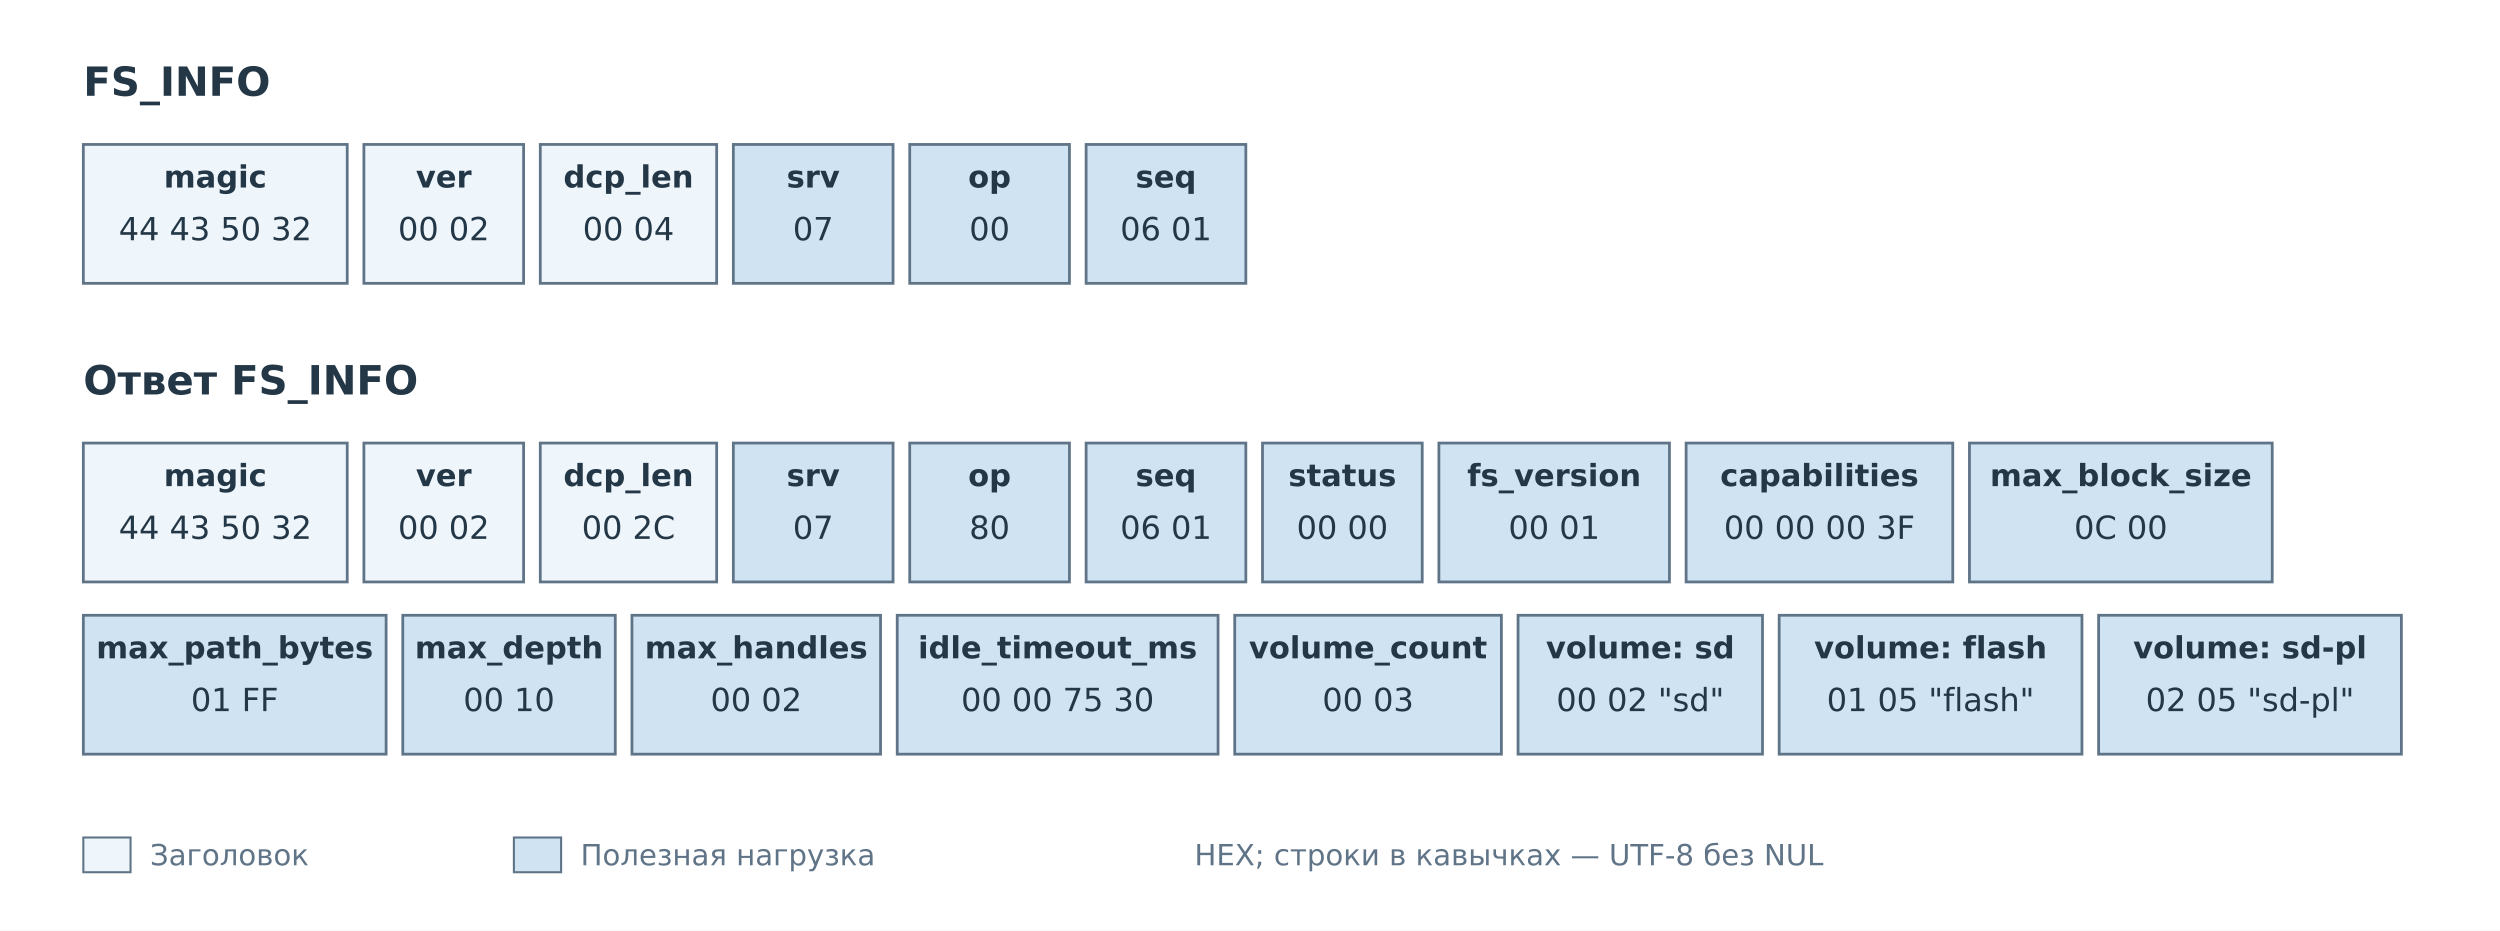
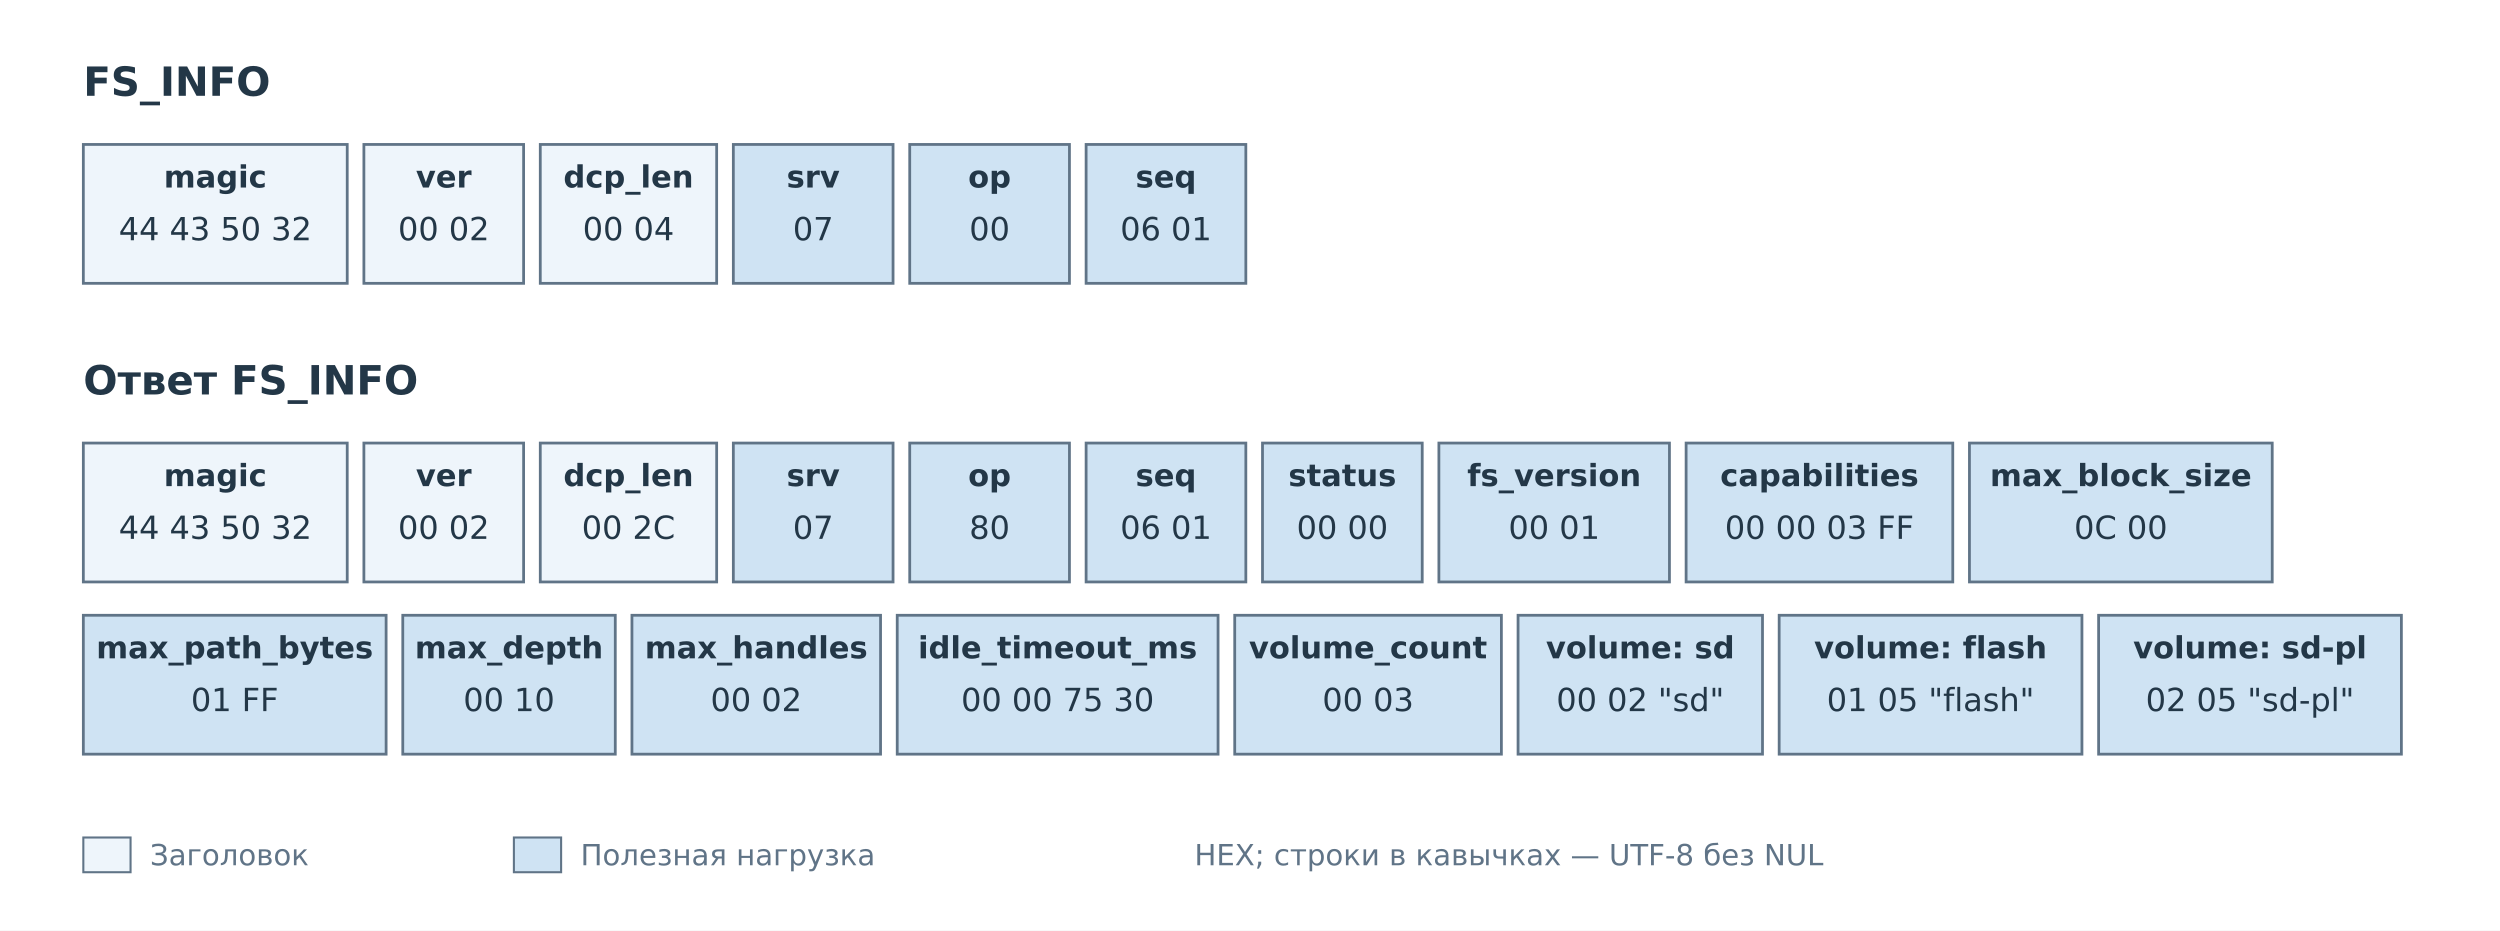
<svg xmlns="http://www.w3.org/2000/svg" width="1800" viewBox="0 1 1800 670" role="img" aria-labelledby="title desc" height="670">
  <defs>
    <style>
text { font-family: "DejaVu Sans", sans-serif; fill: #233747; }
a { cursor: pointer; } a:hover text { text-decoration: underline; }
g:target &gt; rect { stroke-width: 5; }
.edge-label { paint-order: stroke; stroke: white; stroke-width: 8; stroke-linejoin: round; }
</style>
    <marker id="call-arrow" viewBox="0 0 10 10" refX="10" refY="5" markerWidth="12" markerHeight="12" markerUnits="userSpaceOnUse" orient="auto-start-reverse">
      <path d="M0 0 L10 5 L0 10 Z" fill="#788794" />
    </marker>
    <marker id="call-source" viewBox="0 0 4 4" refX="2" refY="2" markerWidth="6" markerHeight="6" markerUnits="userSpaceOnUse">
      <circle cx="2" cy="2" r="2" fill="#788794" />
    </marker>
    <marker id="mmio-arrow" viewBox="0 0 10 10" refX="10" refY="5" markerWidth="12" markerHeight="12" markerUnits="userSpaceOnUse" orient="auto-start-reverse">
      <path d="M0 0 L10 5 L0 10 Z" fill="#b56b1d" />
    </marker>
    <marker id="mmio-source" viewBox="0 0 4 4" refX="2" refY="2" markerWidth="6" markerHeight="6" markerUnits="userSpaceOnUse">
      <circle cx="2" cy="2" r="2" fill="#b56b1d" />
    </marker>
    <marker id="data-arrow" viewBox="0 0 10 10" refX="10" refY="5" markerWidth="12" markerHeight="12" markerUnits="userSpaceOnUse" orient="auto-start-reverse">
      <path d="M0 0 L10 5 L0 10 Z" fill="#3f75ad" />
    </marker>
    <marker id="data-source" viewBox="0 0 4 4" refX="2" refY="2" markerWidth="6" markerHeight="6" markerUnits="userSpaceOnUse">
      <circle cx="2" cy="2" r="2" fill="#3f75ad" />
    </marker>
    <marker id="irq-arrow" viewBox="0 0 10 10" refX="10" refY="5" markerWidth="12" markerHeight="12" markerUnits="userSpaceOnUse" orient="auto-start-reverse">
      <path d="M0 0 L10 5 L0 10 Z" fill="#c65b4e" />
    </marker>
    <marker id="irq-source" viewBox="0 0 4 4" refX="2" refY="2" markerWidth="6" markerHeight="6" markerUnits="userSpaceOnUse">
      <circle cx="2" cy="2" r="2" fill="#c65b4e" />
    </marker>
    <marker id="clock-arrow" viewBox="0 0 10 10" refX="10" refY="5" markerWidth="12" markerHeight="12" markerUnits="userSpaceOnUse" orient="auto-start-reverse">
      <path d="M0 0 L10 5 L0 10 Z" fill="#788794" />
    </marker>
    <marker id="clock-source" viewBox="0 0 4 4" refX="2" refY="2" markerWidth="6" markerHeight="6" markerUnits="userSpaceOnUse">
-       <circle cx="2" cy="2" r="2" fill="#788794" />
-     </marker>
-     <marker id="build-arrow" viewBox="0 0 10 10" refX="10" refY="5" markerWidth="12" markerHeight="12" markerUnits="userSpaceOnUse" orient="auto-start-reverse">
-       <path d="M0 0 L10 5 L0 10 Z" fill="#788794" />
-     </marker>
-     <marker id="build-source" viewBox="0 0 4 4" refX="2" refY="2" markerWidth="6" markerHeight="6" markerUnits="userSpaceOnUse">
-       <circle cx="2" cy="2" r="2" fill="#788794" />
-     </marker>
-     <marker id="depends-arrow" viewBox="0 0 10 10" refX="10" refY="5" markerWidth="12" markerHeight="12" markerUnits="userSpaceOnUse" orient="auto-start-reverse">
-       <path d="M0 0 L10 5 L0 10 Z" fill="#788794" />
-     </marker>
-     <marker id="depends-source" viewBox="0 0 4 4" refX="2" refY="2" markerWidth="6" markerHeight="6" markerUnits="userSpaceOnUse">
      <circle cx="2" cy="2" r="2" fill="#788794" />
    </marker>
  </defs>
  <rect width="1800" height="671" fill="white" />
  <g id="backgrounds" />
  <g id="interactions" />
  <g id="components">
    <g id="frame-0-0" data-kind="packet-field">
      <rect x="60" y="105" width="190" height="100" fill="#eef5fb" stroke="#607487" stroke-width="2" />
      <text x="155.0" y="136.0" font-size="22" font-weight="700" text-anchor="middle" style="fill:#233747">magic</text>
      <text x="155.0" y="174" font-family="DejaVu Sans Mono, monospace" font-size="23" fill="#233747" text-anchor="middle">44 43 50 32</text>
    </g>
    <g id="frame-0-1" data-kind="packet-field">
      <rect x="262" y="105" width="115" height="100" fill="#eef5fb" stroke="#607487" stroke-width="2" />
      <text x="319.5" y="136.0" font-size="22" font-weight="700" text-anchor="middle" style="fill:#233747">ver</text>
      <text x="319.5" y="174" font-family="DejaVu Sans Mono, monospace" font-size="23" fill="#233747" text-anchor="middle">00 02</text>
    </g>
    <g id="frame-0-2" data-kind="packet-field">
      <rect x="389" y="105" width="127" height="100" fill="#eef5fb" stroke="#607487" stroke-width="2" />
      <text x="452.5" y="136.0" font-size="22" font-weight="700" text-anchor="middle" style="fill:#233747">dcp_len</text>
      <text x="452.5" y="174" font-family="DejaVu Sans Mono, monospace" font-size="23" fill="#233747" text-anchor="middle">00 04</text>
    </g>
    <g id="frame-0-3" data-kind="packet-field">
      <rect x="528" y="105" width="115" height="100" fill="#cfe3f3" stroke="#607487" stroke-width="2" />
      <text x="585.5" y="136.0" font-size="22" font-weight="700" text-anchor="middle" style="fill:#233747">srv</text>
      <text x="585.5" y="174" font-family="DejaVu Sans Mono, monospace" font-size="23" fill="#233747" text-anchor="middle">07</text>
    </g>
    <g id="frame-0-4" data-kind="packet-field">
      <rect x="655" y="105" width="115" height="100" fill="#cfe3f3" stroke="#607487" stroke-width="2" />
      <text x="712.5" y="136.0" font-size="22" font-weight="700" text-anchor="middle" style="fill:#233747">op</text>
      <text x="712.5" y="174" font-family="DejaVu Sans Mono, monospace" font-size="23" fill="#233747" text-anchor="middle">00</text>
    </g>
    <g id="frame-0-5" data-kind="packet-field">
      <rect x="782" y="105" width="115" height="100" fill="#cfe3f3" stroke="#607487" stroke-width="2" />
      <text x="839.5" y="136.0" font-size="22" font-weight="700" text-anchor="middle" style="fill:#233747">seq</text>
      <text x="839.5" y="174" font-family="DejaVu Sans Mono, monospace" font-size="23" fill="#233747" text-anchor="middle">06 01</text>
    </g>
    <g id="frame-1-0" data-kind="packet-field">
      <rect x="60" y="320" width="190" height="100" fill="#eef5fb" stroke="#607487" stroke-width="2" />
      <text x="155.0" y="351.0" font-size="22" font-weight="700" text-anchor="middle" style="fill:#233747">magic</text>
      <text x="155.0" y="389" font-family="DejaVu Sans Mono, monospace" font-size="23" fill="#233747" text-anchor="middle">44 43 50 32</text>
    </g>
    <g id="frame-1-1" data-kind="packet-field">
      <rect x="262" y="320" width="115" height="100" fill="#eef5fb" stroke="#607487" stroke-width="2" />
      <text x="319.5" y="351.0" font-size="22" font-weight="700" text-anchor="middle" style="fill:#233747">ver</text>
      <text x="319.5" y="389" font-family="DejaVu Sans Mono, monospace" font-size="23" fill="#233747" text-anchor="middle">00 02</text>
    </g>
    <g id="frame-1-2" data-kind="packet-field">
      <rect x="389" y="320" width="127" height="100" fill="#eef5fb" stroke="#607487" stroke-width="2" />
      <text x="452.5" y="351.0" font-size="22" font-weight="700" text-anchor="middle" style="fill:#233747">dcp_len</text>
      <text x="452.5" y="389" font-family="DejaVu Sans Mono, monospace" font-size="23" fill="#233747" text-anchor="middle">00 2C</text>
    </g>
    <g id="frame-1-3" data-kind="packet-field">
      <rect x="528" y="320" width="115" height="100" fill="#cfe3f3" stroke="#607487" stroke-width="2" />
      <text x="585.5" y="351.0" font-size="22" font-weight="700" text-anchor="middle" style="fill:#233747">srv</text>
      <text x="585.5" y="389" font-family="DejaVu Sans Mono, monospace" font-size="23" fill="#233747" text-anchor="middle">07</text>
    </g>
    <g id="frame-1-4" data-kind="packet-field">
      <rect x="655" y="320" width="115" height="100" fill="#cfe3f3" stroke="#607487" stroke-width="2" />
      <text x="712.5" y="351.0" font-size="22" font-weight="700" text-anchor="middle" style="fill:#233747">op</text>
      <text x="712.5" y="389" font-family="DejaVu Sans Mono, monospace" font-size="23" fill="#233747" text-anchor="middle">80</text>
    </g>
    <g id="frame-1-5" data-kind="packet-field">
      <rect x="782" y="320" width="115" height="100" fill="#cfe3f3" stroke="#607487" stroke-width="2" />
      <text x="839.5" y="351.0" font-size="22" font-weight="700" text-anchor="middle" style="fill:#233747">seq</text>
      <text x="839.5" y="389" font-family="DejaVu Sans Mono, monospace" font-size="23" fill="#233747" text-anchor="middle">06 01</text>
    </g>
    <g id="frame-1-6" data-kind="packet-field">
      <rect x="909" y="320" width="115" height="100" fill="#cfe3f3" stroke="#607487" stroke-width="2" />
      <text x="966.5" y="351.0" font-size="22" font-weight="700" text-anchor="middle" style="fill:#233747">status</text>
      <text x="966.5" y="389" font-family="DejaVu Sans Mono, monospace" font-size="23" fill="#233747" text-anchor="middle">00 00</text>
    </g>
    <g id="frame-1-7" data-kind="packet-field">
      <rect x="1036" y="320" width="166" height="100" fill="#cfe3f3" stroke="#607487" stroke-width="2" />
      <text x="1119.0" y="351.0" font-size="22" font-weight="700" text-anchor="middle" style="fill:#233747">fs_version</text>
      <text x="1119.0" y="389" font-family="DejaVu Sans Mono, monospace" font-size="23" fill="#233747" text-anchor="middle">00 01</text>
    </g>
    <g id="frame-1-8" data-kind="packet-field">
      <rect x="1214" y="320" width="192" height="100" fill="#cfe3f3" stroke="#607487" stroke-width="2" />
      <text x="1310.0" y="351.0" font-size="22" font-weight="700" text-anchor="middle" style="fill:#233747">capabilities</text>
-       <text x="1310.0" y="389" font-family="DejaVu Sans Mono, monospace" font-size="23" fill="#233747" text-anchor="middle">00 00 00 3F</text>
+       <text x="1310.0" y="389" font-family="DejaVu Sans Mono, monospace" font-size="23" fill="#233747" text-anchor="middle">00 00 03 FF</text>
    </g>
    <g id="frame-1-9" data-kind="packet-field">
      <rect x="1418" y="320" width="218" height="100" fill="#cfe3f3" stroke="#607487" stroke-width="2" />
      <text x="1527.0" y="351.0" font-size="22" font-weight="700" text-anchor="middle" style="fill:#233747">max_block_size</text>
      <text x="1527.0" y="389" font-family="DejaVu Sans Mono, monospace" font-size="23" fill="#233747" text-anchor="middle">0C 00</text>
    </g>
    <g id="frame-1-10" data-kind="packet-field">
      <rect x="60" y="444" width="218" height="100" fill="#cfe3f3" stroke="#607487" stroke-width="2" />
      <text x="169.0" y="475.0" font-size="22" font-weight="700" text-anchor="middle" style="fill:#233747">max_path_bytes</text>
      <text x="169.0" y="513" font-family="DejaVu Sans Mono, monospace" font-size="23" fill="#233747" text-anchor="middle">01 FF</text>
    </g>
    <g id="frame-1-11" data-kind="packet-field">
      <rect x="290" y="444" width="153" height="100" fill="#cfe3f3" stroke="#607487" stroke-width="2" />
      <text x="366.5" y="475.0" font-size="22" font-weight="700" text-anchor="middle" style="fill:#233747">max_depth</text>
      <text x="366.5" y="513" font-family="DejaVu Sans Mono, monospace" font-size="23" fill="#233747" text-anchor="middle">00 10</text>
    </g>
    <g id="frame-1-12" data-kind="packet-field">
      <rect x="455" y="444" width="179" height="100" fill="#cfe3f3" stroke="#607487" stroke-width="2" />
      <text x="544.5" y="475.0" font-size="22" font-weight="700" text-anchor="middle" style="fill:#233747">max_handles</text>
      <text x="544.5" y="513" font-family="DejaVu Sans Mono, monospace" font-size="23" fill="#233747" text-anchor="middle">00 02</text>
    </g>
    <g id="frame-1-13" data-kind="packet-field">
      <rect x="646" y="444" width="231" height="100" fill="#cfe3f3" stroke="#607487" stroke-width="2" />
      <text x="761.5" y="475.0" font-size="22" font-weight="700" text-anchor="middle" style="fill:#233747">idle_timeout_ms</text>
      <text x="761.5" y="513" font-family="DejaVu Sans Mono, monospace" font-size="23" fill="#233747" text-anchor="middle">00 00 75 30</text>
    </g>
    <g id="frame-1-14" data-kind="packet-field">
      <rect x="889" y="444" width="192" height="100" fill="#cfe3f3" stroke="#607487" stroke-width="2" />
      <text x="985.0" y="475.0" font-size="22" font-weight="700" text-anchor="middle" style="fill:#233747">volume_count</text>
      <text x="985.0" y="513" font-family="DejaVu Sans Mono, monospace" font-size="23" fill="#233747" text-anchor="middle">00 03</text>
    </g>
    <g id="frame-1-15" data-kind="packet-field">
      <rect x="1093" y="444" width="176" height="100" fill="#cfe3f3" stroke="#607487" stroke-width="2" />
      <text x="1181.0" y="475.0" font-size="22" font-weight="700" text-anchor="middle" style="fill:#233747">volume: sd</text>
      <text x="1181.0" y="513" font-family="DejaVu Sans Mono, monospace" font-size="23" fill="#233747" text-anchor="middle">00 02 "sd"</text>
    </g>
    <g id="frame-1-16" data-kind="packet-field">
      <rect x="1281" y="444" width="218" height="100" fill="#cfe3f3" stroke="#607487" stroke-width="2" />
      <text x="1390.0" y="475.0" font-size="22" font-weight="700" text-anchor="middle" style="fill:#233747">volume: flash</text>
      <text x="1390.0" y="513" font-family="DejaVu Sans Mono, monospace" font-size="23" fill="#233747" text-anchor="middle">01 05 "flash"</text>
    </g>
    <g id="frame-1-17" data-kind="packet-field">
      <rect x="1511" y="444" width="218" height="100" fill="#cfe3f3" stroke="#607487" stroke-width="2" />
      <text x="1620.0" y="475.0" font-size="22" font-weight="700" text-anchor="middle" style="fill:#233747">volume: sd-pl</text>
      <text x="1620.0" y="513" font-family="DejaVu Sans Mono, monospace" font-size="23" fill="#233747" text-anchor="middle">02 05 "sd-pl"</text>
    </g>
  </g>
  <g id="annotations">
    <text x="60" y="70.0" font-size="29" font-weight="700" text-anchor="start" style="fill:#233747">FS_INFO</text>
    <text x="60" y="285.0" font-size="29" font-weight="700" text-anchor="start" style="fill:#233747">Ответ FS_INFO</text>
    <rect x="60" y="604" width="34" height="25" fill="#eef5fb" stroke="#607487" stroke-width="1.5" />
    <text x="108" y="624.0" font-size="21" font-weight="400" text-anchor="start" style="fill:#607487">Заголовок</text>
    <rect x="370" y="604" width="34" height="25" fill="#cfe3f3" stroke="#607487" stroke-width="1.5" />
    <text x="418" y="624.0" font-size="21" font-weight="400" text-anchor="start" style="fill:#607487">Полезная нагрузка</text>
    <text x="860" y="624.0" font-size="21" font-weight="400" text-anchor="start" style="fill:#607487">HEX; строки в кавычках — UTF-8 без NUL</text>
  </g>
</svg>
